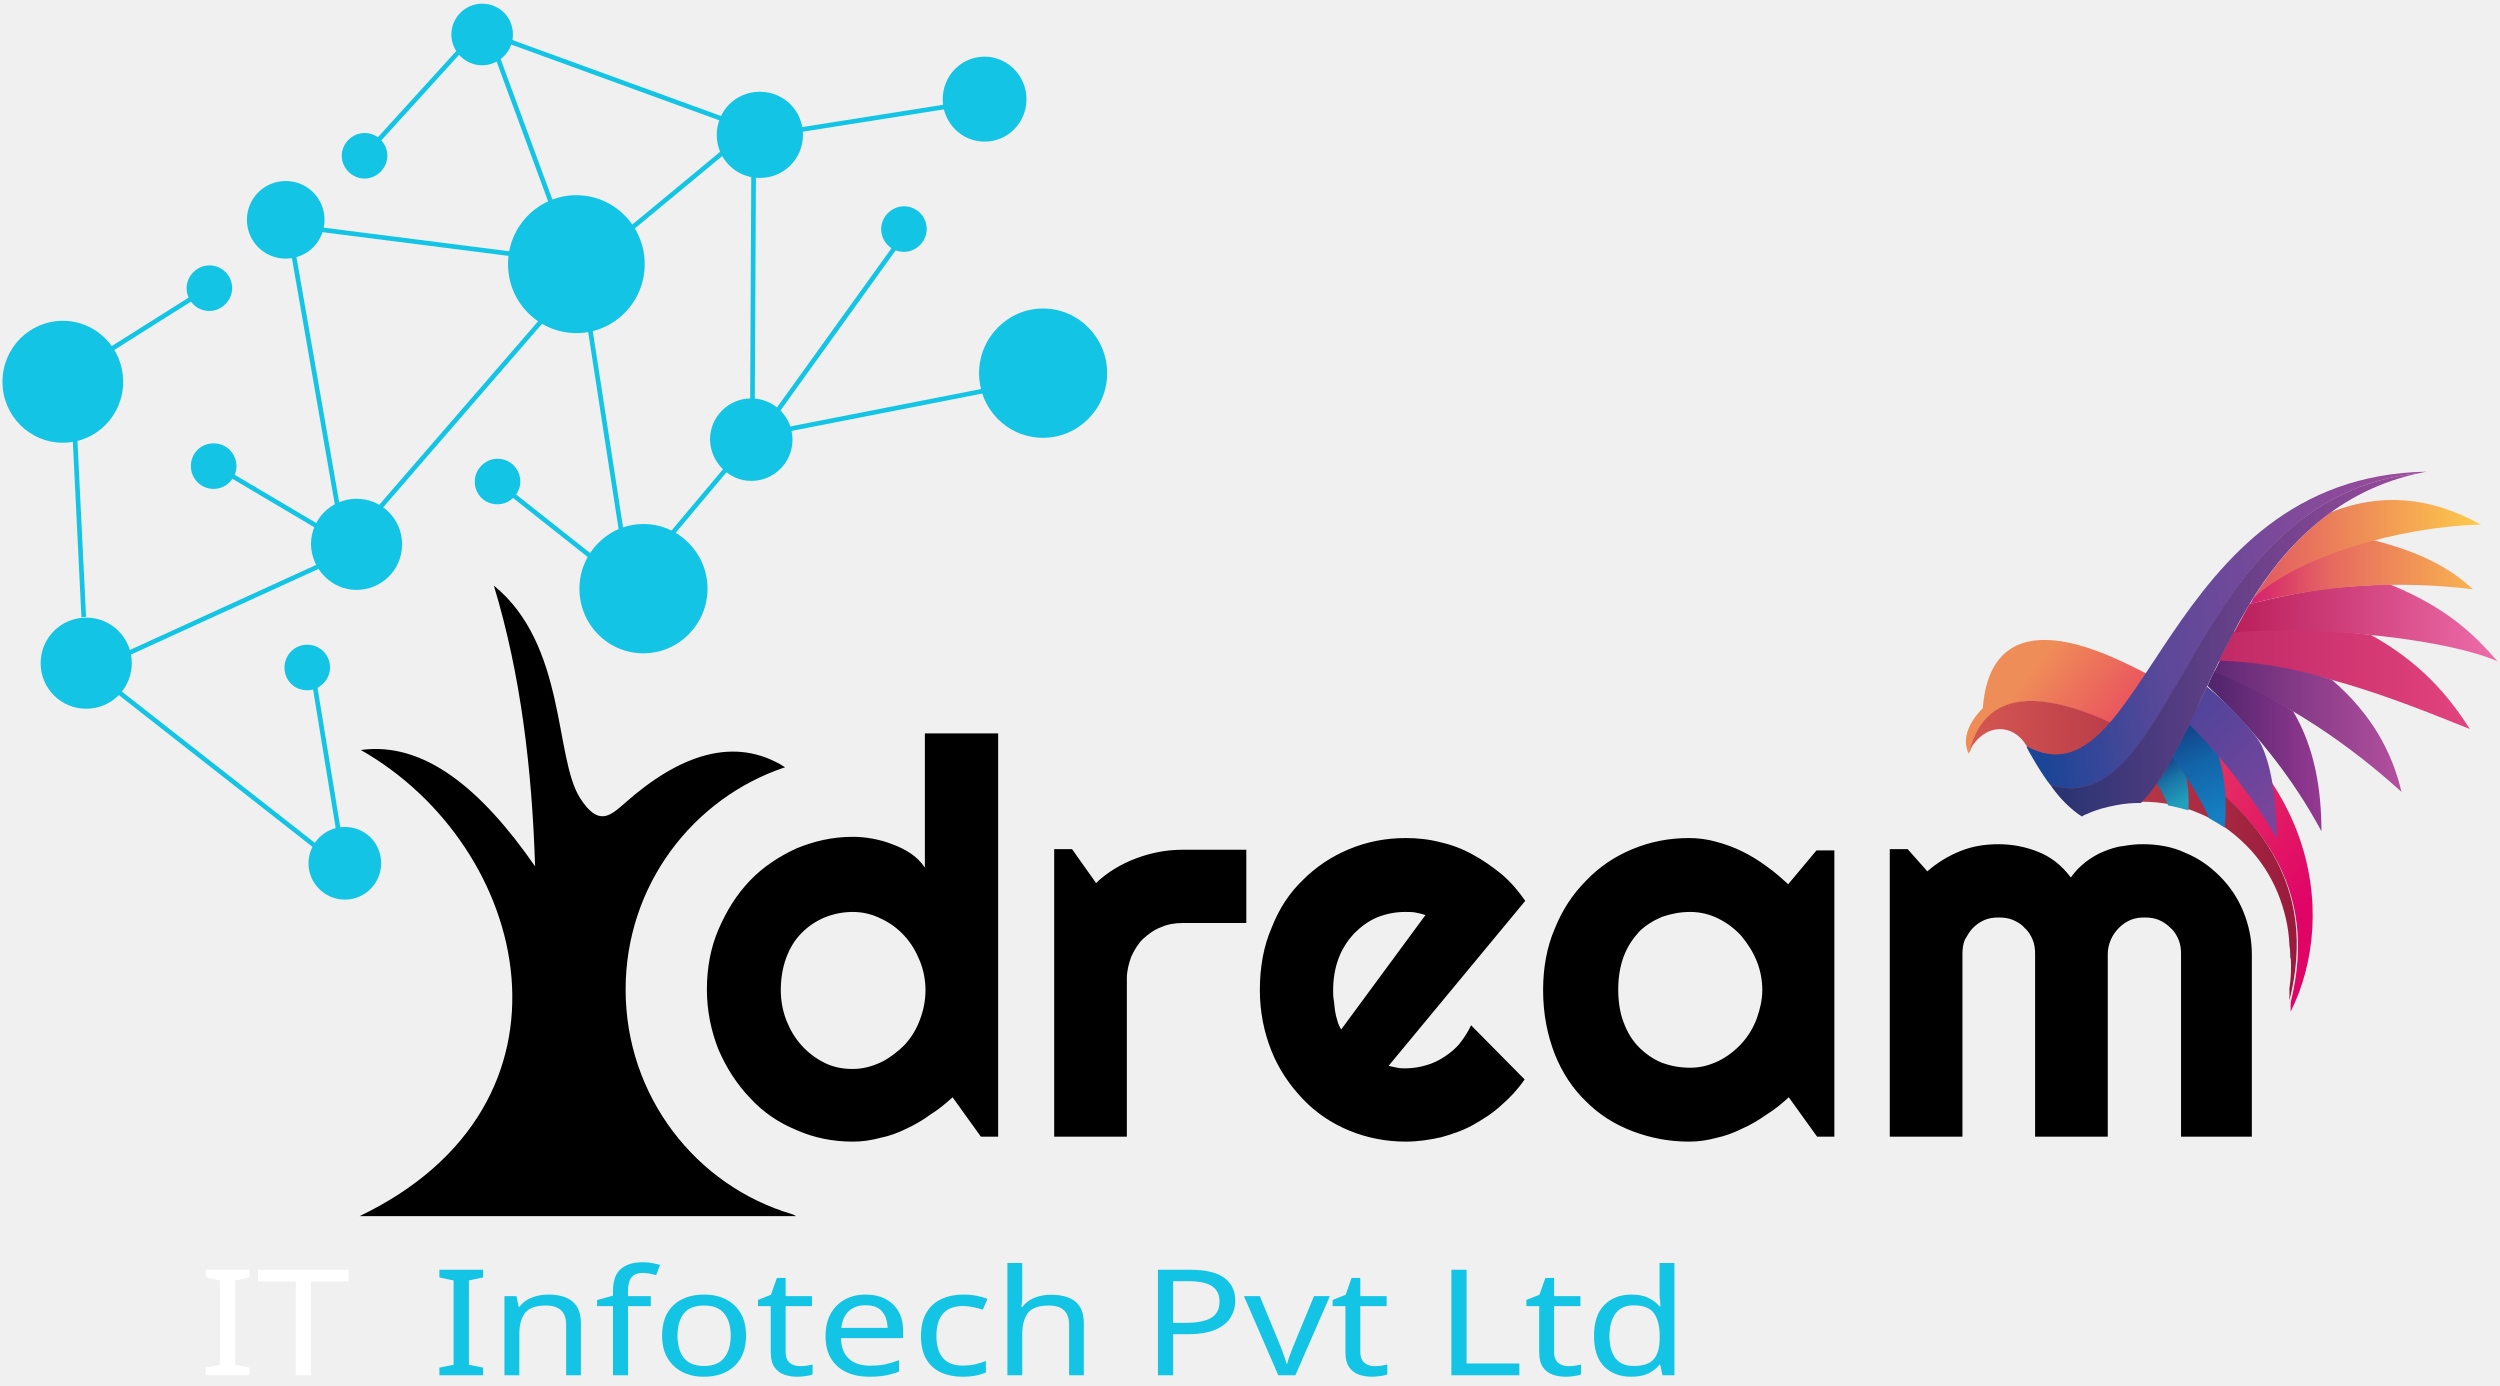
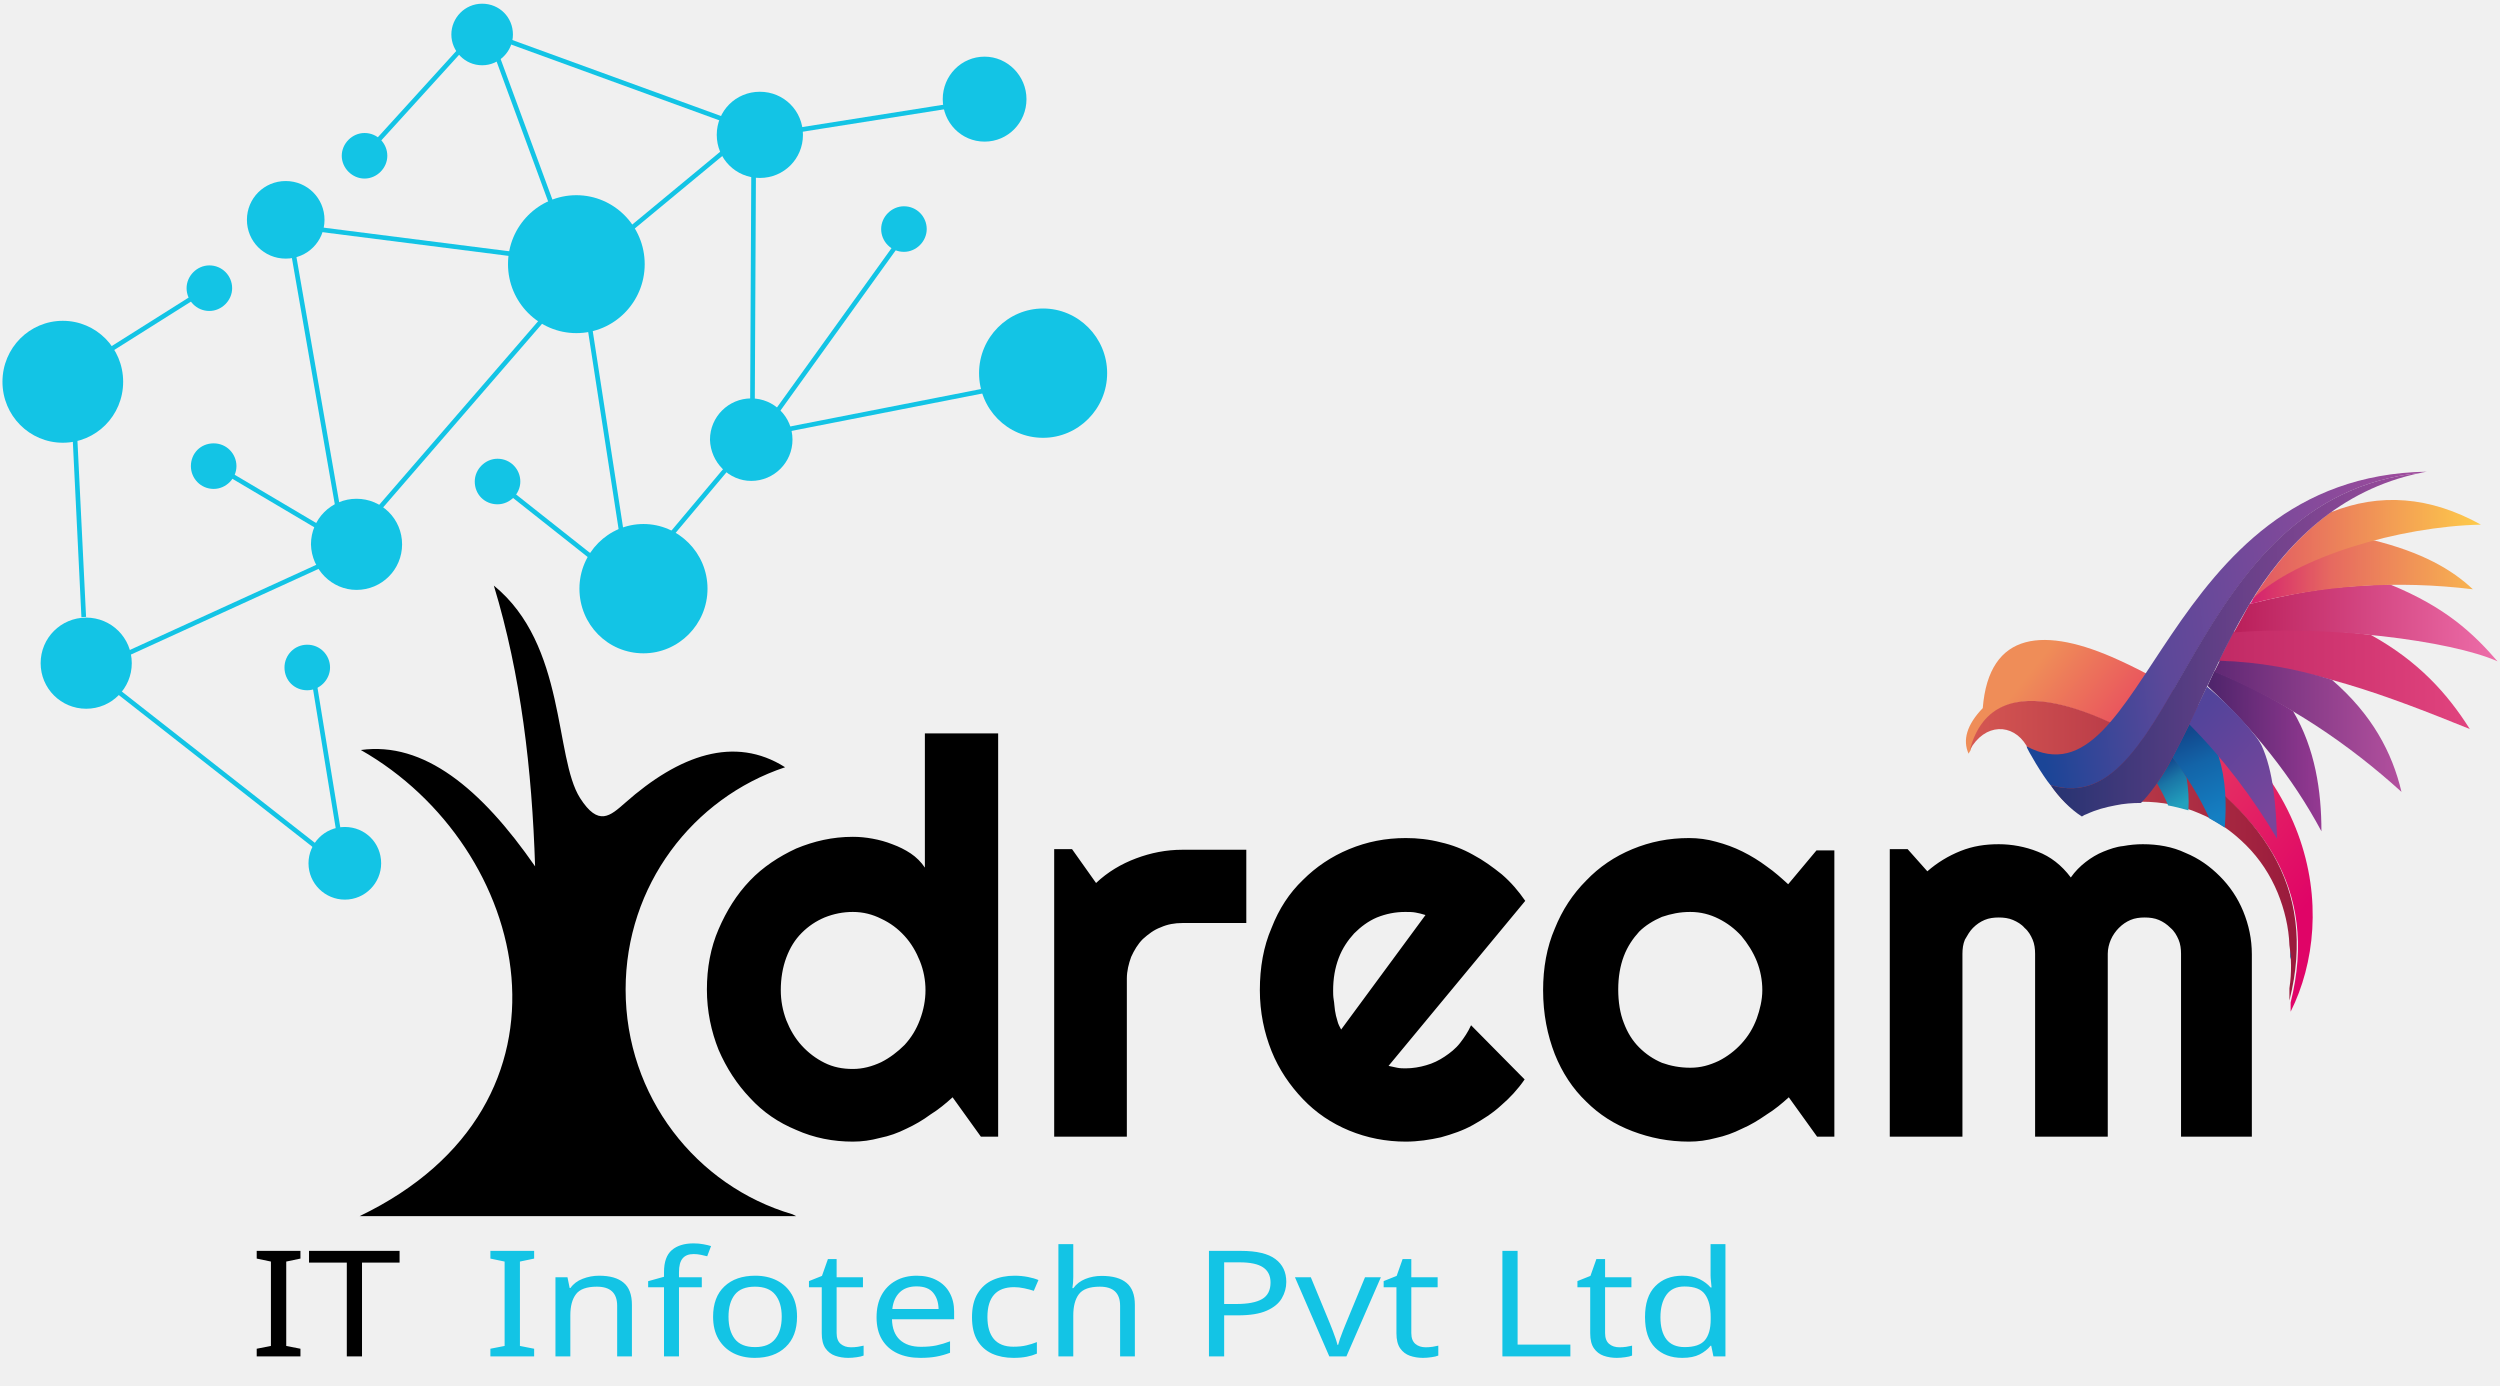
<svg xmlns="http://www.w3.org/2000/svg" version="1.1" id="Layer_1" x="0px" y="0px" viewBox="0 0 406 225" style="enable-background:new 0 0 406 225;" xml:space="preserve">
  <style type="text/css">
	.st0{fill:none;stroke:#13C4E5;stroke-width:0.756;}
	.st1{fill:#13C4E5;}
	.st2{fill-rule:evenodd;clip-rule:evenodd;}
	.st3{fill-rule:evenodd;clip-rule:evenodd;fill:url(#SVGID_1_);}
	.st4{fill-rule:evenodd;clip-rule:evenodd;fill:url(#SVGID_2_);}
	.st5{fill-rule:evenodd;clip-rule:evenodd;fill:url(#SVGID_3_);}
	.st6{fill-rule:evenodd;clip-rule:evenodd;fill:url(#SVGID_4_);}
	.st7{fill-rule:evenodd;clip-rule:evenodd;fill:url(#SVGID_5_);}
	.st8{fill-rule:evenodd;clip-rule:evenodd;fill:url(#SVGID_6_);}
	.st9{fill-rule:evenodd;clip-rule:evenodd;fill:url(#SVGID_7_);}
	.st10{fill-rule:evenodd;clip-rule:evenodd;fill:url(#SVGID_8_);}
	.st11{fill-rule:evenodd;clip-rule:evenodd;fill:url(#SVGID_9_);}
	.st12{fill-rule:evenodd;clip-rule:evenodd;fill:url(#SVGID_10_);}
	.st13{fill-rule:evenodd;clip-rule:evenodd;fill:url(#SVGID_11_);}
	.st14{fill-rule:evenodd;clip-rule:evenodd;fill:url(#SVGID_12_);}
	.st15{fill-rule:evenodd;clip-rule:evenodd;fill:url(#SVGID_13_);}
	.st16{fill-rule:evenodd;clip-rule:evenodd;fill:url(#SVGID_14_);}
- 	.st17{fill:#FFFFFF;}
- 	.st18{font-family:'BatmanForeverAlternate';}
- 	.st19{font-size:24px;}
- 	.st20{fill:none;}
+ 	.st17{font-family:'BatmanForeverAlternate';}
+ 	.st18{font-size:24px;}
+ 	.st19{fill:none;}
</style>
  <g>
-     <path class="st0" d="M13.6,100.2l-1.4-28.6" />
    <g>
-       <path class="st1" d="M56,146.1c3.3,0,5.9-2.7,5.9-5.9c0-3.3-2.6-5.9-5.9-5.9s-5.9,2.7-5.9,5.9C50.1,143.5,52.8,146.1,56,146.1z" />
-       <path class="st1" d="M14,115.1c4.1,0,7.4-3.3,7.4-7.4s-3.3-7.4-7.4-7.4s-7.4,3.3-7.4,7.4C6.6,111.8,9.9,115.1,14,115.1z" />
-       <path class="st1" d="M10.2,71.9c5.4,0,9.8-4.4,9.8-9.9s-4.4-9.9-9.8-9.9S0.4,56.5,0.4,62S4.8,71.9,10.2,71.9z" />
-       <path class="st1" d="M93.6,54.1c6.1,0,11.1-5,11.1-11.2s-5-11.2-11.1-11.2s-11.1,5-11.1,11.2S87.5,54.1,93.6,54.1z" />
-       <path class="st1" d="M169.4,71.1c5.7,0,10.4-4.7,10.4-10.5s-4.7-10.5-10.4-10.5S159,54.8,159,60.6S163.6,71.1,169.4,71.1z" />
-       <path class="st1" d="M104.5,106.1c5.7,0,10.4-4.7,10.4-10.5s-4.7-10.5-10.4-10.5c-5.7,0-10.4,4.7-10.4,10.5    S98.7,106.1,104.5,106.1z" />
-       <path class="st1" d="M57.9,95.8c4.1,0,7.4-3.3,7.4-7.4S62,81,57.9,81s-7.4,3.3-7.4,7.4C50.6,92.5,53.9,95.8,57.9,95.8z" />
-       <path class="st1" d="M46.4,42c3.5,0,6.3-2.8,6.3-6.3s-2.8-6.3-6.3-6.3s-6.3,2.8-6.3,6.3S42.9,42,46.4,42z" />
-       <path class="st1" d="M123.4,28.9c3.9,0,7-3.1,7-7s-3.1-7-7-7s-7,3.1-7,7C116.4,25.8,119.5,28.9,123.4,28.9z" />
-       <path class="st1" d="M159.9,23c3.8,0,6.8-3.1,6.8-6.9s-3.1-6.9-6.8-6.9c-3.8,0-6.8,3.1-6.8,6.9S156.1,23,159.9,23z" />
-       <path class="st1" d="M78.3,10.6c2.8,0,5-2.3,5-5c0-2.8-2.2-5-5-5s-5,2.3-5,5S75.5,10.6,78.3,10.6z" />
-       <path class="st1" d="M122,78.1c3.7,0,6.7-3,6.7-6.7s-3-6.7-6.7-6.7s-6.7,3-6.7,6.7C115.4,75.1,118.4,78.1,122,78.1z" />
-       <path class="st1" d="M34,50.5c2,0,3.7-1.7,3.7-3.7s-1.6-3.7-3.7-3.7c-2,0-3.7,1.7-3.7,3.7S31.9,50.5,34,50.5z" />
-       <path class="st1" d="M34.7,79.4c2,0,3.7-1.7,3.7-3.7S36.8,72,34.7,72S31,73.6,31,75.7C31,77.7,32.6,79.4,34.7,79.4z" />
-       <path class="st1" d="M49.9,112.1c2,0,3.7-1.7,3.7-3.7s-1.6-3.7-3.7-3.7s-3.7,1.7-3.7,3.7C46.2,110.5,47.8,112.1,49.9,112.1z" />
-       <path class="st1" d="M80.8,81.9c2,0,3.7-1.7,3.7-3.7s-1.6-3.7-3.7-3.7c-2,0-3.7,1.7-3.7,3.7C77.1,80.3,78.7,81.9,80.8,81.9z" />
-       <path class="st1" d="M146.8,40.9c2,0,3.7-1.7,3.7-3.7s-1.6-3.7-3.7-3.7c-2,0-3.7,1.7-3.7,3.7S144.7,40.9,146.8,40.9z" />
-       <path class="st1" d="M59.2,29c2,0,3.7-1.7,3.7-3.7s-1.6-3.7-3.7-3.7c-2,0-3.7,1.7-3.7,3.7S57.2,29,59.2,29z" />
-       <path class="st0" d="M17.9,56.8l13.8-8.7" />
-       <path class="st0" d="M19.7,106.6l34.6-15.8" />
-       <path class="st0" d="M82.1,6.5l35.7,13" />
-       <path class="st0" d="M49.8,37l37.7,4.8" />
-       <path class="st0" d="M47.7,41.4L55,83.3" />
-       <path class="st0" d="M61.5,22.7l13-14.3" />
-       <path class="st0" d="M37.2,77l14.7,8.7" />
-       <path class="st0" d="M82.7,79.9l13.4,10.6" />
-       <path class="st0" d="M119,74.9L108,88" />
-       <path class="st0" d="M146.4,38.7l-21,29.2" />
-       <path class="st0" d="M162.7,62.9l-35.2,6.9" />
-       <path class="st0" d="M80.5,8.5l9.1,24.7" />
-       <path class="st0" d="M117.6,24.6l-15.7,13" />
-       <path class="st0" d="M156.3,16.9l-27.8,4.4" />
-       <path class="st0" d="M88.9,51L61.2,83" />
-       <path class="st0" d="M18.4,111.7l33.3,26.1" />
-       <path class="st0" d="M51.1,111.2l3.9,23.9" />
-       <path class="st0" d="M95.7,52.6l5.2,33.7" />
-       <path class="st0" d="M122.4,25l-0.2,40.6" />
-       <path class="st2" d="M58.6,121.8c27.6,15.7,37.7,57.5-0.2,75.7h70.9l-0.6-0.3c-15.7-4.6-27.1-19.2-27.1-36.5    c0-16.9,10.9-31.1,25.9-36.1c-8.2-5.2-17.2-2-26,5.8c-2.4,2.1-4.3,3.9-7.3-0.8c-4.2-6.6-2.2-24.9-14-34.5    c4.4,14.5,6.2,29.9,6.7,45.6C78.1,128,68.8,120.4,58.6,121.8z" />
-       <path d="M162.2,184.6h-2.9l-4.6-6.4c-1.1,1-2.3,2-3.6,2.8c-1.2,0.9-2.6,1.7-3.9,2.3c-1.4,0.7-2.8,1.2-4.3,1.5    c-1.5,0.4-2.9,0.6-4.4,0.6c-3.2,0-6.3-0.6-9.2-1.9c-2.9-1.2-5.4-2.9-7.5-5.2c-2.1-2.2-3.8-4.8-5.1-7.8c-1.2-3-1.9-6.3-1.9-9.8    s0.6-6.8,1.9-9.8s2.9-5.6,5.1-7.9c2.1-2.2,4.7-3.9,7.5-5.2c2.9-1.2,5.9-1.9,9.2-1.9c1.1,0,2.1,0.1,3.2,0.3    c1.1,0.2,2.2,0.5,3.2,0.9c1.1,0.4,2.1,0.9,3,1.5s1.7,1.4,2.3,2.3v-21.8h11.9v65.5L162.2,184.6L162.2,184.6z M150.3,160.8    c0-1.6-0.3-3.2-0.9-4.7c-0.6-1.5-1.4-2.9-2.5-4.1c-1.1-1.2-2.3-2.1-3.8-2.8c-1.4-0.7-2.9-1.1-4.6-1.1c-1.6,0-3.1,0.3-4.6,0.9    c-1.4,0.6-2.6,1.4-3.7,2.5c-1.1,1.1-1.9,2.4-2.5,4c-0.6,1.6-0.9,3.4-0.9,5.3c0,1.7,0.3,3.3,0.9,4.9c0.6,1.5,1.4,2.9,2.5,4.1    c1.1,1.2,2.3,2.1,3.7,2.8s2.9,1,4.6,1c1.6,0,3.1-0.4,4.6-1.1c1.4-0.7,2.7-1.7,3.8-2.8c1.1-1.2,1.9-2.5,2.5-4.1    C150,164,150.3,162.4,150.3,160.8z M183,184.6h-11.8v-46.7h2.9l3.9,5.5c1.9-1.8,4.1-3.1,6.5-4s4.9-1.4,7.5-1.4h10.4v11.9H192    c-1.2,0-2.4,0.2-3.5,0.7c-1.1,0.4-2,1.1-2.9,1.9c-0.8,0.8-1.4,1.8-1.9,2.9c-0.4,1.1-0.7,2.3-0.7,3.5L183,184.6L183,184.6z     M225.5,173.1c0.5,0.1,0.9,0.2,1.4,0.3s0.9,0.1,1.4,0.1c1.1,0,2.3-0.2,3.3-0.5c1.1-0.3,2.1-0.8,3-1.4c0.9-0.6,1.8-1.3,2.5-2.2    s1.3-1.8,1.8-2.9l8.7,8.8c-1.1,1.6-2.4,3-3.8,4.2c-1.4,1.3-3,2.3-4.6,3.2s-3.4,1.5-5.2,2c-1.8,0.4-3.7,0.7-5.7,0.7    c-3.2,0-6.3-0.6-9.2-1.8s-5.4-2.9-7.5-5.1c-2.1-2.2-3.9-4.8-5.1-7.8c-1.2-3-1.9-6.3-1.9-9.9c0-3.7,0.6-7.1,1.9-10.1    c1.2-3.1,2.9-5.7,5.1-7.8c2.1-2.1,4.6-3.8,7.5-5s5.9-1.8,9.2-1.8c1.9,0,3.8,0.2,5.7,0.7c1.8,0.4,3.6,1.1,5.2,2    c1.7,0.9,3.2,2,4.7,3.2c1.5,1.3,2.7,2.7,3.8,4.3L225.5,173.1z M231.5,148.6c-0.6-0.2-1.1-0.3-1.6-0.4c-0.5-0.1-1.1-0.1-1.7-0.1    c-1.6,0-3.1,0.3-4.6,0.9c-1.4,0.6-2.6,1.5-3.7,2.6c-1,1.1-1.9,2.4-2.5,4s-0.9,3.3-0.9,5.3c0,0.4,0,0.9,0.1,1.5    c0.1,0.5,0.1,1.1,0.2,1.7c0.1,0.6,0.2,1.1,0.4,1.7c0.1,0.5,0.4,1,0.6,1.4L231.5,148.6z M298,184.6h-2.9l-4.6-6.4    c-1.1,1-2.3,2-3.6,2.8c-1.3,0.9-2.6,1.7-4,2.3c-1.4,0.7-2.8,1.2-4.2,1.5c-1.5,0.4-2.9,0.6-4.4,0.6c-3.3,0-6.3-0.6-9.2-1.7    c-2.9-1.1-5.4-2.7-7.5-4.8c-2.2-2.1-3.9-4.7-5.1-7.7c-1.2-3.1-1.9-6.5-1.9-10.4c0-3.6,0.6-7,1.9-10c1.2-3,2.9-5.6,5.1-7.8    c2.1-2.2,4.6-3.9,7.5-5.1c2.9-1.2,5.9-1.8,9.2-1.8c1.5,0,3,0.2,4.4,0.6c1.5,0.4,2.9,0.9,4.3,1.6c1.4,0.7,2.7,1.5,3.9,2.4    c1.3,0.9,2.4,1.9,3.5,2.9l4.6-5.5h2.9v46.5L298,184.6L298,184.6z M286.2,160.8c0-1.6-0.3-3.2-0.9-4.7s-1.5-2.9-2.5-4.1    c-1.1-1.2-2.3-2.1-3.7-2.8c-1.4-0.7-2.9-1.1-4.6-1.1s-3.1,0.3-4.6,0.8c-1.4,0.6-2.7,1.4-3.7,2.4c-1,1.1-1.9,2.4-2.5,4    s-0.9,3.4-0.9,5.4s0.3,3.9,0.9,5.4c0.6,1.6,1.4,2.9,2.5,4s2.3,1.9,3.7,2.5c1.4,0.5,2.9,0.8,4.6,0.8s3.1-0.4,4.6-1.1    c1.4-0.7,2.7-1.7,3.7-2.8c1.1-1.2,1.9-2.5,2.5-4.1C285.8,164,286.2,162.4,286.2,160.8z M366,184.6h-11.8v-29.7    c0-0.8-0.1-1.6-0.4-2.3s-0.7-1.4-1.3-1.9c-0.6-0.6-1.2-1-1.9-1.3c-0.7-0.3-1.5-0.4-2.3-0.4s-1.6,0.1-2.3,0.4    c-0.7,0.3-1.3,0.7-1.9,1.3c-0.5,0.5-1,1.2-1.3,1.9s-0.5,1.5-0.5,2.3v29.7h-11.8v-29.7c0-0.8-0.1-1.6-0.4-2.3s-0.7-1.4-1.3-1.9    c-0.5-0.6-1.2-1-1.9-1.3c-0.7-0.3-1.5-0.4-2.3-0.4s-1.6,0.1-2.3,0.4c-0.7,0.3-1.3,0.7-1.9,1.3c-0.5,0.5-0.9,1.2-1.3,1.9    c-0.3,0.7-0.4,1.5-0.4,2.3v29.7h-11.8v-46.7h2.9l3.2,3.6c1.6-1.4,3.4-2.5,5.4-3.3s4-1.1,6.2-1.1c2.1,0,4.3,0.4,6.3,1.2    c2.1,0.8,3.9,2.2,5.4,4.2c0.7-1,1.5-1.8,2.4-2.5s1.9-1.3,2.9-1.7s2.1-0.8,3.2-0.9c1.1-0.2,2.1-0.3,3.2-0.3c2.4,0,4.8,0.4,6.9,1.4    c2.2,0.9,4,2.2,5.6,3.8s2.9,3.5,3.8,5.7s1.4,4.5,1.4,7v29.6H366z" />
-       <linearGradient id="SVGID_1_" gradientUnits="userSpaceOnUse" x1="372.086" y1="-227.809" x2="371.853" y2="-229.69" gradientTransform="matrix(1 0 0 -1 0 -74)">
-         <stop offset="0" style="stop-color:#1864AB" />
-         <stop offset="0.322" style="stop-color:#2186C5" />
-         <stop offset="1" style="stop-color:#2BA8E0" />
-       </linearGradient>
-       <path class="st3" d="M371.9,153.7c0.1,0.5,0.1,1.1,0.2,1.6l-0.2,0.5v-1.1C371.9,154.4,371.9,154,371.9,153.7z" />
-       <linearGradient id="SVGID_2_" gradientUnits="userSpaceOnUse" x1="328.397" y1="-184.717" x2="374.365" y2="-221.34" gradientTransform="matrix(1 0 0 -1 0 -74)">
-         <stop offset="0" style="stop-color:#EF8D58" />
-         <stop offset="0.329" style="stop-color:#E8495F" />
-         <stop offset="1" style="stop-color:#E00467" />
-       </linearGradient>
-       <path class="st4" d="M319.7,122.4c0.1-0.2,0.2-0.4,0.3-0.5c4-15.3,23-4.8,31,0c16.1,9.7,25.7,22.2,21,40.9v1.5    c7.8-15.6,4.7-42.3-27.9-57.1c-12-5.5-21.1-4.8-22.1,7.8C319.4,117.7,318.7,120.2,319.7,122.4z" />
-       <linearGradient id="SVGID_3_" gradientUnits="userSpaceOnUse" x1="319.9" y1="-212.167" x2="373.1" y2="-212.167" gradientTransform="matrix(1 0 0 -1 0 -74)">
-         <stop offset="0" style="stop-color:#D55752" />
-         <stop offset="1" style="stop-color:#991A3C" />
-       </linearGradient>
-       <path class="st5" d="M319.9,121.8c2.4-4.4,7-4.4,9.2-0.7c2.6,4.1,4.6,8.2,7.3,10c0.6,0.4,1.3,0.8,1.9,1.2c0.2-0.1,0.4-0.2,0.6-0.3    c1.5-0.6,3-1.1,4.6-1.4c1.4-0.2,2.9-0.4,4.3-0.4c3.3,0,6.4,0.6,9.4,1.9c2.9,1.2,5.4,3,7.6,5.2s3.9,4.8,5.1,7.7    c1.1,2.7,1.8,5.6,1.9,8.5c0.3,2,0.4,4.4,0,7v2c4.7-18.7-4.9-31.2-21-40.9C342.9,117,323.9,106.6,319.9,121.8z" />
-       <linearGradient id="SVGID_4_" gradientUnits="userSpaceOnUse" x1="358.44" y1="-196" x2="376.981" y2="-196" gradientTransform="matrix(1 0 0 -1 0 -74)">
-         <stop offset="0" style="stop-color:#4D246A" />
-         <stop offset="1" style="stop-color:#953992" />
-       </linearGradient>
-       <path class="st6" d="M372.4,115.5c3.6,6.1,4.6,13,4.6,19.5c-4.7-8.8-11.1-16.7-18.5-23.6c0.4-0.8,0.7-1.6,1.1-2.4    C364.1,110.8,368.4,113,372.4,115.5z" />
-       <linearGradient id="SVGID_5_" gradientUnits="userSpaceOnUse" x1="360.353" y1="-184.285" x2="401.154" y2="-184.285" gradientTransform="matrix(1 0 0 -1 0 -74)">
-         <stop offset="0" style="stop-color:#C12A65" />
-         <stop offset="1" style="stop-color:#E1437E" />
-       </linearGradient>
-       <path class="st7" d="M385,103.1c7.8,4.3,12.5,9.6,16.1,15.3c-13.1-5.3-26.3-10.4-40.8-11c0.8-1.6,1.6-3.2,2.4-4.8    C369.8,101.8,377.5,102.2,385,103.1z" />
-       <linearGradient id="SVGID_6_" gradientUnits="userSpaceOnUse" x1="351.022" y1="-198.272" x2="354.736" y2="-204.375" gradientTransform="matrix(1 0 0 -1 0 -74)">
-         <stop offset="0" style="stop-color:#12498E" />
-         <stop offset="0.4" style="stop-color:#1A75A6" />
-         <stop offset="1" style="stop-color:#22A1BE" />
-       </linearGradient>
-       <path class="st8" d="M350.3,127.2c0.6,1.1,1.3,2.3,1.8,3.6c1.1,0.2,2.2,0.5,3.3,0.8c0.1-1.8,0-3.5-0.3-5.3    c-0.6-1.2-1.4-2.3-2.3-3.3C352,124.6,351.2,125.9,350.3,127.2z" />
-       <linearGradient id="SVGID_7_" gradientUnits="userSpaceOnUse" x1="355.028" y1="-193.155" x2="360.447" y2="-206.393" gradientTransform="matrix(1 0 0 -1 0 -74)">
-         <stop offset="0" style="stop-color:#12498E" />
-         <stop offset="0.361" style="stop-color:#1364A8" />
-         <stop offset="1" style="stop-color:#157FC2" />
-       </linearGradient>
-       <path class="st9" d="M360.3,122.8c1.2,3.9,1.3,7.7,1,11.6c-0.8-0.5-1.6-1-2.5-1.5c-1.6-3.5-3.7-6.9-6-9.9c0.9-1.7,1.8-3.5,2.8-5.5    c1.7,1.5,3.2,3.1,4.6,5C360.2,122.7,360.2,122.8,360.3,122.8z" />
-       <linearGradient id="SVGID_8_" gradientUnits="userSpaceOnUse" x1="356.21" y1="-190.876" x2="370.443" y2="-203.424" gradientTransform="matrix(1 0 0 -1 0 -74)">
-         <stop offset="0" style="stop-color:#53449B" />
-         <stop offset="1" style="stop-color:#78459B" />
-       </linearGradient>
-       <path class="st10" d="M367.3,121.1c1.9,4.2,2.3,9.6,2.5,15.1c-3.9-6.6-8.8-13.1-14.3-18.6c0.9-2,1.9-4,2.9-6.1    c2.9,2.4,5.7,5.2,8.1,8.3C366.8,120.2,367.1,120.7,367.3,121.1z" />
-       <linearGradient id="SVGID_9_" gradientUnits="userSpaceOnUse" x1="359.558" y1="-191.95" x2="389.959" y2="-191.95" gradientTransform="matrix(1 0 0 -1 0 -74)">
-         <stop offset="0" style="stop-color:#5F2874" />
-         <stop offset="1" style="stop-color:#B3509E" />
-       </linearGradient>
-       <path class="st11" d="M378.7,110.4c6.5,5.6,9.8,11.8,11.3,18.2c-8.5-7.7-18.4-14.5-30.4-19.5c0.3-0.6,0.6-1.2,0.9-1.8    C366.8,107.5,372.9,108.6,378.7,110.4z" />
-       <linearGradient id="SVGID_10_" gradientUnits="userSpaceOnUse" x1="362.8" y1="-175.15" x2="405.6" y2="-175.15" gradientTransform="matrix(1 0 0 -1 0 -74)">
-         <stop offset="0" style="stop-color:#BA1F5A" />
-         <stop offset="1" style="stop-color:#ED6DA9" />
-       </linearGradient>
-       <path class="st12" d="M388.1,94.9c9.1,3.7,13.6,8,17.5,12.5c-7.6-3.4-27.9-5.9-42.8-4.7c0.8-1.5,1.6-2.9,2.4-4.4l0.1-0.2    c4.4-1.1,8.7-2,13.2-2.6C381.7,95.2,385,95,388.1,94.9z" />
-       <linearGradient id="SVGID_11_" gradientUnits="userSpaceOnUse" x1="365.4" y1="-166.9" x2="401.6" y2="-166.9" gradientTransform="matrix(1 0 0 -1 0 -74)">
-         <stop offset="0" style="stop-color:#D41F6F" />
-         <stop offset="0.361" style="stop-color:#E66960" />
-         <stop offset="1" style="stop-color:#F8B350" />
-       </linearGradient>
-       <path class="st13" d="M385.3,87.7c8.1,2,12.9,4.8,16.3,8c-12.3-1.5-24.4-0.7-36.2,2.4c0.2-0.3,0.4-0.6,0.5-0.9    c1.5-1.9,3.6-3.9,7.1-5.6C376.2,90.1,380.5,89.1,385.3,87.7z" />
-       <linearGradient id="SVGID_12_" gradientUnits="userSpaceOnUse" x1="365.9" y1="-163.197" x2="402.9" y2="-163.197" gradientTransform="matrix(1 0 0 -1 0 -74)">
-         <stop offset="0" style="stop-color:#E15664" />
-         <stop offset="1" style="stop-color:#FECB4A" />
-       </linearGradient>
-       <path class="st14" d="M378.5,83.2c8-3.2,16.1-2.6,24.4,2c-13.4,0.3-30,5.3-37,12C369.2,91.9,373.3,87,378.5,83.2z" />
-       <linearGradient id="SVGID_13_" gradientUnits="userSpaceOnUse" x1="330.037" y1="-180.501" x2="393.244" y2="-172.785" gradientTransform="matrix(1 0 0 -1 0 -74)">
-         <stop offset="0" style="stop-color:#1B4597" />
-         <stop offset="0.329" style="stop-color:#5C4899" />
-         <stop offset="1" style="stop-color:#9D4B9C" />
-       </linearGradient>
-       <path class="st15" d="M329.1,121.2c19.5,10.4,21.6-43.9,65-44.6c-0.4,0.1-0.7,0.1-1,0.2c-38.4,3.8-39.1,57-60.1,50.7    C331.8,126.1,329.2,121.7,329.1,121.2z" />
-       <linearGradient id="SVGID_14_" gradientUnits="userSpaceOnUse" x1="333" y1="-178.7" x2="393.1" y2="-178.7" gradientTransform="matrix(1 0 0 -1 0 -74)">
-         <stop offset="0" style="stop-color:#263371" />
-         <stop offset="0.451" style="stop-color:#613F86" />
-         <stop offset="1" style="stop-color:#9D4B9C" />
-       </linearGradient>
-       <path class="st16" d="M333,127.5c20.9,6.3,21.6-46.9,60.1-50.7c-13.1,2.7-22,11.5-27.9,21.5c-7.3,12.3-11.3,25.8-17.5,32.1    c-1.4,0-2.8,0.1-4.2,0.4c-1.6,0.3-3.1,0.7-4.6,1.4c-0.3,0.1-0.5,0.2-0.8,0.4C336.2,131.4,334.4,129.5,333,127.5z" />
+       <path class="st0" d="M13.6,100.2l-1.4-28.6" />
+       <g>
+         <path class="st1" d="M56,146.1c3.3,0,5.9-2.7,5.9-5.9c0-3.3-2.6-5.9-5.9-5.9s-5.9,2.7-5.9,5.9C50.1,143.5,52.8,146.1,56,146.1z" />
+         <path class="st1" d="M14,115.1c4.1,0,7.4-3.3,7.4-7.4s-3.3-7.4-7.4-7.4s-7.4,3.3-7.4,7.4C6.6,111.8,9.9,115.1,14,115.1z" />
+         <path class="st1" d="M10.2,71.9c5.4,0,9.8-4.4,9.8-9.9s-4.4-9.9-9.8-9.9S0.4,56.5,0.4,62S4.8,71.9,10.2,71.9z" />
+         <path class="st1" d="M93.6,54.1c6.1,0,11.1-5,11.1-11.2s-5-11.2-11.1-11.2s-11.1,5-11.1,11.2S87.5,54.1,93.6,54.1z" />
+         <path class="st1" d="M169.4,71.1c5.7,0,10.4-4.7,10.4-10.5s-4.7-10.5-10.4-10.5S159,54.8,159,60.6S163.6,71.1,169.4,71.1z" />
+         <path class="st1" d="M104.5,106.1c5.7,0,10.4-4.7,10.4-10.5s-4.7-10.5-10.4-10.5c-5.7,0-10.4,4.7-10.4,10.5     S98.7,106.1,104.5,106.1z" />
+         <path class="st1" d="M57.9,95.8c4.1,0,7.4-3.3,7.4-7.4S62,81,57.9,81s-7.4,3.3-7.4,7.4C50.6,92.5,53.9,95.8,57.9,95.8z" />
+         <path class="st1" d="M46.4,42c3.5,0,6.3-2.8,6.3-6.3s-2.8-6.3-6.3-6.3s-6.3,2.8-6.3,6.3S42.9,42,46.4,42z" />
+         <path class="st1" d="M123.4,28.9c3.9,0,7-3.1,7-7s-3.1-7-7-7s-7,3.1-7,7C116.4,25.8,119.5,28.9,123.4,28.9z" />
+         <path class="st1" d="M159.9,23c3.8,0,6.8-3.1,6.8-6.9s-3.1-6.9-6.8-6.9c-3.8,0-6.8,3.1-6.8,6.9S156.1,23,159.9,23z" />
+         <path class="st1" d="M78.3,10.6c2.8,0,5-2.3,5-5c0-2.8-2.2-5-5-5s-5,2.3-5,5S75.5,10.6,78.3,10.6z" />
+         <path class="st1" d="M122,78.1c3.7,0,6.7-3,6.7-6.7s-3-6.7-6.7-6.7s-6.7,3-6.7,6.7C115.4,75.1,118.4,78.1,122,78.1z" />
+         <path class="st1" d="M34,50.5c2,0,3.7-1.7,3.7-3.7s-1.6-3.7-3.7-3.7c-2,0-3.7,1.7-3.7,3.7S31.9,50.5,34,50.5z" />
+         <path class="st1" d="M34.7,79.4c2,0,3.7-1.7,3.7-3.7S36.8,72,34.7,72S31,73.6,31,75.7C31,77.7,32.6,79.4,34.7,79.4z" />
+         <path class="st1" d="M49.9,112.1c2,0,3.7-1.7,3.7-3.7s-1.6-3.7-3.7-3.7s-3.7,1.7-3.7,3.7C46.2,110.5,47.8,112.1,49.9,112.1z" />
+         <path class="st1" d="M80.8,81.9c2,0,3.7-1.7,3.7-3.7s-1.6-3.7-3.7-3.7c-2,0-3.7,1.7-3.7,3.7C77.1,80.3,78.7,81.9,80.8,81.9z" />
+         <path class="st1" d="M146.8,40.9c2,0,3.7-1.7,3.7-3.7s-1.6-3.7-3.7-3.7c-2,0-3.7,1.7-3.7,3.7S144.7,40.9,146.8,40.9z" />
+         <path class="st1" d="M59.2,29c2,0,3.7-1.7,3.7-3.7s-1.6-3.7-3.7-3.7c-2,0-3.7,1.7-3.7,3.7S57.2,29,59.2,29z" />
+         <path class="st0" d="M17.9,56.8l13.8-8.7" />
+         <path class="st0" d="M19.7,106.6l34.6-15.8" />
+         <path class="st0" d="M82.1,6.5l35.7,13" />
+         <path class="st0" d="M49.8,37l37.7,4.8" />
+         <path class="st0" d="M47.7,41.4L55,83.3" />
+         <path class="st0" d="M61.5,22.7l13-14.3" />
+         <path class="st0" d="M37.2,77l14.7,8.7" />
+         <path class="st0" d="M82.7,79.9l13.4,10.6" />
+         <path class="st0" d="M119,74.9L108,88" />
+         <path class="st0" d="M146.4,38.7l-21,29.2" />
+         <path class="st0" d="M162.7,62.9l-35.2,6.9" />
+         <path class="st0" d="M80.5,8.5l9.1,24.7" />
+         <path class="st0" d="M117.6,24.6l-15.7,13" />
+         <path class="st0" d="M156.3,16.9l-27.8,4.4" />
+         <path class="st0" d="M88.9,51L61.2,83" />
+         <path class="st0" d="M18.4,111.7l33.3,26.1" />
+         <path class="st0" d="M51.1,111.2l3.9,23.9" />
+         <path class="st0" d="M95.7,52.6l5.2,33.7" />
+         <path class="st0" d="M122.4,25l-0.2,40.6" />
+         <path class="st2" d="M58.6,121.8c27.6,15.7,37.7,57.5-0.2,75.7h70.9l-0.6-0.3c-15.7-4.6-27.1-19.2-27.1-36.5     c0-16.9,10.9-31.1,25.9-36.1c-8.2-5.2-17.2-2-26,5.8c-2.4,2.1-4.3,3.9-7.3-0.8c-4.2-6.6-2.2-24.9-14-34.5     c4.4,14.5,6.2,29.9,6.7,45.6C78.1,128,68.8,120.4,58.6,121.8z" />
+         <path d="M162.2,184.6h-2.9l-4.6-6.4c-1.1,1-2.3,2-3.6,2.8c-1.2,0.9-2.6,1.7-3.9,2.3c-1.4,0.7-2.8,1.2-4.3,1.5     c-1.5,0.4-2.9,0.6-4.4,0.6c-3.2,0-6.3-0.6-9.2-1.9c-2.9-1.2-5.4-2.9-7.5-5.2c-2.1-2.2-3.8-4.8-5.1-7.8c-1.2-3-1.9-6.3-1.9-9.8     s0.6-6.8,1.9-9.8s2.9-5.6,5.1-7.9c2.1-2.2,4.7-3.9,7.5-5.2c2.9-1.2,5.9-1.9,9.2-1.9c1.1,0,2.1,0.1,3.2,0.3     c1.1,0.2,2.2,0.5,3.2,0.9c1.1,0.4,2.1,0.9,3,1.5s1.7,1.4,2.3,2.3v-21.8h11.9v65.5L162.2,184.6L162.2,184.6z M150.3,160.8     c0-1.6-0.3-3.2-0.9-4.7c-0.6-1.5-1.4-2.9-2.5-4.1c-1.1-1.2-2.3-2.1-3.8-2.8c-1.4-0.7-2.9-1.1-4.6-1.1c-1.6,0-3.1,0.3-4.6,0.9     c-1.4,0.6-2.6,1.4-3.7,2.5c-1.1,1.1-1.9,2.4-2.5,4c-0.6,1.6-0.9,3.4-0.9,5.3c0,1.7,0.3,3.3,0.9,4.9c0.6,1.5,1.4,2.9,2.5,4.1     c1.1,1.2,2.3,2.1,3.7,2.8s2.9,1,4.6,1c1.6,0,3.1-0.4,4.6-1.1c1.4-0.7,2.7-1.7,3.8-2.8c1.1-1.2,1.9-2.5,2.5-4.1     C150,164,150.3,162.4,150.3,160.8z M183,184.6h-11.8v-46.7h2.9l3.9,5.5c1.9-1.8,4.1-3.1,6.5-4s4.9-1.4,7.5-1.4h10.4v11.9H192     c-1.2,0-2.4,0.2-3.5,0.7c-1.1,0.4-2,1.1-2.9,1.9c-0.8,0.8-1.4,1.8-1.9,2.9c-0.4,1.1-0.7,2.3-0.7,3.5L183,184.6L183,184.6z      M225.5,173.1c0.5,0.1,0.9,0.2,1.4,0.3s0.9,0.1,1.4,0.1c1.1,0,2.3-0.2,3.3-0.5c1.1-0.3,2.1-0.8,3-1.4c0.9-0.6,1.8-1.3,2.5-2.2     s1.3-1.8,1.8-2.9l8.7,8.8c-1.1,1.6-2.4,3-3.8,4.2c-1.4,1.3-3,2.3-4.6,3.2s-3.4,1.5-5.2,2c-1.8,0.4-3.7,0.7-5.7,0.7     c-3.2,0-6.3-0.6-9.2-1.8s-5.4-2.9-7.5-5.1c-2.1-2.2-3.9-4.8-5.1-7.8c-1.2-3-1.9-6.3-1.9-9.9c0-3.7,0.6-7.1,1.9-10.1     c1.2-3.1,2.9-5.7,5.1-7.8c2.1-2.1,4.6-3.8,7.5-5s5.9-1.8,9.2-1.8c1.9,0,3.8,0.2,5.7,0.7c1.8,0.4,3.6,1.1,5.2,2     c1.7,0.9,3.2,2,4.7,3.2c1.5,1.3,2.7,2.7,3.8,4.3L225.5,173.1z M231.5,148.6c-0.6-0.2-1.1-0.3-1.6-0.4c-0.5-0.1-1.1-0.1-1.7-0.1     c-1.6,0-3.1,0.3-4.6,0.9c-1.4,0.6-2.6,1.5-3.7,2.6c-1,1.1-1.9,2.4-2.5,4s-0.9,3.3-0.9,5.3c0,0.4,0,0.9,0.1,1.5     c0.1,0.5,0.1,1.1,0.2,1.7c0.1,0.6,0.2,1.1,0.4,1.7c0.1,0.5,0.4,1,0.6,1.4L231.5,148.6z M298,184.6h-2.9l-4.6-6.4     c-1.1,1-2.3,2-3.6,2.8c-1.3,0.9-2.6,1.7-4,2.3c-1.4,0.7-2.8,1.2-4.2,1.5c-1.5,0.4-2.9,0.6-4.4,0.6c-3.3,0-6.3-0.6-9.2-1.7     c-2.9-1.1-5.4-2.7-7.5-4.8c-2.2-2.1-3.9-4.7-5.1-7.7c-1.2-3.1-1.9-6.5-1.9-10.4c0-3.6,0.6-7,1.9-10c1.2-3,2.9-5.6,5.1-7.8     c2.1-2.2,4.6-3.9,7.5-5.1c2.9-1.2,5.9-1.8,9.2-1.8c1.5,0,3,0.2,4.4,0.6c1.5,0.4,2.9,0.9,4.3,1.6c1.4,0.7,2.7,1.5,3.9,2.4     c1.3,0.9,2.4,1.9,3.5,2.9l4.6-5.5h2.9v46.5L298,184.6L298,184.6z M286.2,160.8c0-1.6-0.3-3.2-0.9-4.7s-1.5-2.9-2.5-4.1     c-1.1-1.2-2.3-2.1-3.7-2.8c-1.4-0.7-2.9-1.1-4.6-1.1s-3.1,0.3-4.6,0.8c-1.4,0.6-2.7,1.4-3.7,2.4c-1,1.1-1.9,2.4-2.5,4     s-0.9,3.4-0.9,5.4s0.3,3.9,0.9,5.4c0.6,1.6,1.4,2.9,2.5,4s2.3,1.9,3.7,2.5c1.4,0.5,2.9,0.8,4.6,0.8s3.1-0.4,4.6-1.1     c1.4-0.7,2.7-1.7,3.7-2.8c1.1-1.2,1.9-2.5,2.5-4.1C285.8,164,286.2,162.4,286.2,160.8z M366,184.6h-11.8v-29.7     c0-0.8-0.1-1.6-0.4-2.3s-0.7-1.4-1.3-1.9c-0.6-0.6-1.2-1-1.9-1.3c-0.7-0.3-1.5-0.4-2.3-0.4s-1.6,0.1-2.3,0.4     c-0.7,0.3-1.3,0.7-1.9,1.3c-0.5,0.5-1,1.2-1.3,1.9s-0.5,1.5-0.5,2.3v29.7h-11.8v-29.7c0-0.8-0.1-1.6-0.4-2.3s-0.7-1.4-1.3-1.9     c-0.5-0.6-1.2-1-1.9-1.3c-0.7-0.3-1.5-0.4-2.3-0.4s-1.6,0.1-2.3,0.4c-0.7,0.3-1.3,0.7-1.9,1.3c-0.5,0.5-0.9,1.2-1.3,1.9     c-0.3,0.7-0.4,1.5-0.4,2.3v29.7h-11.8v-46.7h2.9l3.2,3.6c1.6-1.4,3.4-2.5,5.4-3.3s4-1.1,6.2-1.1c2.1,0,4.3,0.4,6.3,1.2     c2.1,0.8,3.9,2.2,5.4,4.2c0.7-1,1.5-1.8,2.4-2.5s1.9-1.3,2.9-1.7s2.1-0.8,3.2-0.9c1.1-0.2,2.1-0.3,3.2-0.3c2.4,0,4.8,0.4,6.9,1.4     c2.2,0.9,4,2.2,5.6,3.8s2.9,3.5,3.8,5.7s1.4,4.5,1.4,7v29.6H366z" />
+         <linearGradient id="SVGID_1_" gradientUnits="userSpaceOnUse" x1="372.086" y1="727.809" x2="371.853" y2="729.69" gradientTransform="matrix(1 0 0 1 0 -574)">
+           <stop offset="0" style="stop-color:#1864AB" />
+           <stop offset="0.322" style="stop-color:#2186C5" />
+           <stop offset="1" style="stop-color:#2BA8E0" />
+         </linearGradient>
+         <path class="st3" d="M371.9,153.7c0.1,0.5,0.1,1.1,0.2,1.6l-0.2,0.5v-1.1C371.9,154.4,371.9,154,371.9,153.7z" />
+         <linearGradient id="SVGID_2_" gradientUnits="userSpaceOnUse" x1="328.397" y1="684.717" x2="374.365" y2="721.34" gradientTransform="matrix(1 0 0 1 0 -574)">
+           <stop offset="0" style="stop-color:#EF8D58" />
+           <stop offset="0.329" style="stop-color:#E8495F" />
+           <stop offset="1" style="stop-color:#E00467" />
+         </linearGradient>
+         <path class="st4" d="M319.7,122.4c0.1-0.2,0.2-0.4,0.3-0.5c4-15.3,23-4.8,31,0c16.1,9.7,25.7,22.2,21,40.9v1.5     c7.8-15.6,4.7-42.3-27.9-57.1c-12-5.5-21.1-4.8-22.1,7.8C319.4,117.7,318.7,120.2,319.7,122.4z" />
+         <linearGradient id="SVGID_3_" gradientUnits="userSpaceOnUse" x1="319.9" y1="712.167" x2="373.1" y2="712.167" gradientTransform="matrix(1 0 0 1 0 -574)">
+           <stop offset="0" style="stop-color:#D55752" />
+           <stop offset="1" style="stop-color:#991A3C" />
+         </linearGradient>
+         <path class="st5" d="M319.9,121.8c2.4-4.4,7-4.4,9.2-0.7c2.6,4.1,4.6,8.2,7.3,10c0.6,0.4,1.3,0.8,1.9,1.2     c0.2-0.1,0.4-0.2,0.6-0.3c1.5-0.6,3-1.1,4.6-1.4c1.4-0.2,2.9-0.4,4.3-0.4c3.3,0,6.4,0.6,9.4,1.9c2.9,1.2,5.4,3,7.6,5.2     s3.9,4.8,5.1,7.7c1.1,2.7,1.8,5.6,1.9,8.5c0.3,2,0.4,4.4,0,7v2c4.7-18.7-4.9-31.2-21-40.9C342.9,117,323.9,106.6,319.9,121.8z" />
+         <linearGradient id="SVGID_4_" gradientUnits="userSpaceOnUse" x1="358.44" y1="696" x2="376.981" y2="696" gradientTransform="matrix(1 0 0 1 0 -574)">
+           <stop offset="0" style="stop-color:#4D246A" />
+           <stop offset="1" style="stop-color:#953992" />
+         </linearGradient>
+         <path class="st6" d="M372.4,115.5c3.6,6.1,4.6,13,4.6,19.5c-4.7-8.8-11.1-16.7-18.5-23.6c0.4-0.8,0.7-1.6,1.1-2.4     C364.1,110.8,368.4,113,372.4,115.5z" />
+         <linearGradient id="SVGID_5_" gradientUnits="userSpaceOnUse" x1="360.353" y1="684.285" x2="401.154" y2="684.285" gradientTransform="matrix(1 0 0 1 0 -574)">
+           <stop offset="0" style="stop-color:#C12A65" />
+           <stop offset="1" style="stop-color:#E1437E" />
+         </linearGradient>
+         <path class="st7" d="M385,103.1c7.8,4.3,12.5,9.6,16.1,15.3c-13.1-5.3-26.3-10.4-40.8-11c0.8-1.6,1.6-3.2,2.4-4.8     C369.8,101.8,377.5,102.2,385,103.1z" />
+         <linearGradient id="SVGID_6_" gradientUnits="userSpaceOnUse" x1="351.022" y1="698.272" x2="354.736" y2="704.375" gradientTransform="matrix(1 0 0 1 0 -574)">
+           <stop offset="0" style="stop-color:#12498E" />
+           <stop offset="0.4" style="stop-color:#1A75A6" />
+           <stop offset="1" style="stop-color:#22A1BE" />
+         </linearGradient>
+         <path class="st8" d="M350.3,127.2c0.6,1.1,1.3,2.3,1.8,3.6c1.1,0.2,2.2,0.5,3.3,0.8c0.1-1.8,0-3.5-0.3-5.3     c-0.6-1.2-1.4-2.3-2.3-3.3C352,124.6,351.2,125.9,350.3,127.2z" />
+         <linearGradient id="SVGID_7_" gradientUnits="userSpaceOnUse" x1="355.028" y1="693.154" x2="360.447" y2="706.393" gradientTransform="matrix(1 0 0 1 0 -574)">
+           <stop offset="0" style="stop-color:#12498E" />
+           <stop offset="0.361" style="stop-color:#1364A8" />
+           <stop offset="1" style="stop-color:#157FC2" />
+         </linearGradient>
+         <path class="st9" d="M360.3,122.8c1.2,3.9,1.3,7.7,1,11.6c-0.8-0.5-1.6-1-2.5-1.5c-1.6-3.5-3.7-6.9-6-9.9     c0.9-1.7,1.8-3.5,2.8-5.5c1.7,1.5,3.2,3.1,4.6,5C360.2,122.7,360.2,122.8,360.3,122.8z" />
+         <linearGradient id="SVGID_8_" gradientUnits="userSpaceOnUse" x1="356.21" y1="690.876" x2="370.443" y2="703.424" gradientTransform="matrix(1 0 0 1 0 -574)">
+           <stop offset="0" style="stop-color:#53449B" />
+           <stop offset="1" style="stop-color:#78459B" />
+         </linearGradient>
+         <path class="st10" d="M367.3,121.1c1.9,4.2,2.3,9.6,2.5,15.1c-3.9-6.6-8.8-13.1-14.3-18.6c0.9-2,1.9-4,2.9-6.1     c2.9,2.4,5.7,5.2,8.1,8.3C366.8,120.2,367.1,120.7,367.3,121.1z" />
+         <linearGradient id="SVGID_9_" gradientUnits="userSpaceOnUse" x1="359.558" y1="691.95" x2="389.959" y2="691.95" gradientTransform="matrix(1 0 0 1 0 -574)">
+           <stop offset="0" style="stop-color:#5F2874" />
+           <stop offset="1" style="stop-color:#B3509E" />
+         </linearGradient>
+         <path class="st11" d="M378.7,110.4c6.5,5.6,9.8,11.8,11.3,18.2c-8.5-7.7-18.4-14.5-30.4-19.5c0.3-0.6,0.6-1.2,0.9-1.8     C366.8,107.5,372.9,108.6,378.7,110.4z" />
+         <linearGradient id="SVGID_10_" gradientUnits="userSpaceOnUse" x1="362.8" y1="675.15" x2="405.6" y2="675.15" gradientTransform="matrix(1 0 0 1 0 -574)">
+           <stop offset="0" style="stop-color:#BA1F5A" />
+           <stop offset="1" style="stop-color:#ED6DA9" />
+         </linearGradient>
+         <path class="st12" d="M388.1,94.9c9.1,3.7,13.6,8,17.5,12.5c-7.6-3.4-27.9-5.9-42.8-4.7c0.8-1.5,1.6-2.9,2.4-4.4l0.1-0.2     c4.4-1.1,8.7-2,13.2-2.6C381.7,95.2,385,95,388.1,94.9z" />
+         <linearGradient id="SVGID_11_" gradientUnits="userSpaceOnUse" x1="365.4" y1="666.9" x2="401.6" y2="666.9" gradientTransform="matrix(1 0 0 1 0 -574)">
+           <stop offset="0" style="stop-color:#D41F6F" />
+           <stop offset="0.361" style="stop-color:#E66960" />
+           <stop offset="1" style="stop-color:#F8B350" />
+         </linearGradient>
+         <path class="st13" d="M385.3,87.7c8.1,2,12.9,4.8,16.3,8c-12.3-1.5-24.4-0.7-36.2,2.4c0.2-0.3,0.4-0.6,0.5-0.9     c1.5-1.9,3.6-3.9,7.1-5.6C376.2,90.1,380.5,89.1,385.3,87.7z" />
+         <linearGradient id="SVGID_12_" gradientUnits="userSpaceOnUse" x1="365.9" y1="663.197" x2="402.9" y2="663.197" gradientTransform="matrix(1 0 0 1 0 -574)">
+           <stop offset="0" style="stop-color:#E15664" />
+           <stop offset="1" style="stop-color:#FECB4A" />
+         </linearGradient>
+         <path class="st14" d="M378.5,83.2c8-3.2,16.1-2.6,24.4,2c-13.4,0.3-30,5.3-37,12C369.2,91.9,373.3,87,378.5,83.2z" />
+         <linearGradient id="SVGID_13_" gradientUnits="userSpaceOnUse" x1="330.037" y1="680.501" x2="393.244" y2="672.785" gradientTransform="matrix(1 0 0 1 0 -574)">
+           <stop offset="0" style="stop-color:#1B4597" />
+           <stop offset="0.329" style="stop-color:#5C4899" />
+           <stop offset="1" style="stop-color:#9D4B9C" />
+         </linearGradient>
+         <path class="st15" d="M329.1,121.2c19.5,10.4,21.6-43.9,65-44.6c-0.4,0.1-0.7,0.1-1,0.2c-38.4,3.8-39.1,57-60.1,50.7     C331.8,126.1,329.2,121.7,329.1,121.2z" />
+         <linearGradient id="SVGID_14_" gradientUnits="userSpaceOnUse" x1="333" y1="678.7" x2="393.1" y2="678.7" gradientTransform="matrix(1 0 0 1 0 -574)">
+           <stop offset="0" style="stop-color:#263371" />
+           <stop offset="0.451" style="stop-color:#613F86" />
+           <stop offset="1" style="stop-color:#9D4B9C" />
+         </linearGradient>
+         <path class="st16" d="M333,127.5c20.9,6.3,21.6-46.9,60.1-50.7c-13.1,2.7-22,11.5-27.9,21.5c-7.3,12.3-11.3,25.8-17.5,32.1     c-1.4,0-2.8,0.1-4.2,0.4c-1.6,0.3-3.1,0.7-4.6,1.4c-0.3,0.1-0.5,0.2-0.8,0.4C336.2,131.4,334.4,129.5,333,127.5z" />
+       </g>
    </g>
+     <text transform="matrix(1.1451 0 0 1 40.5984 220.2843)" class="st17 st18">IT</text>
+     <text transform="matrix(1.1451 0 0 1 71.4016 220.2843)" class="st1 st17 st18"> Infotech Pvt Ltd</text>
+     <line class="st19" x1="327.9" y1="197.5" x2="106.9" y2="197.5" />
+     <polygon class="st19" points="54.1,212.3 56.7,212.3 56.7,212.3  " />
  </g>
-   <text transform="matrix(1.1451 0 0 1 32.3135 223.3481)" class="st17 st18 st19">IT</text>
-   <text transform="matrix(1.1451 0 0 1 63.1167 223.3481)" class="st1 st18 st19"> Infotech Pvt Ltd</text>
-   <line class="st20" x1="327.9" y1="197.5" x2="106.9" y2="197.5" />
-   <polygon class="st20" points="54.1,212.3 56.7,212.3 56.7,212.3 " />
</svg>
